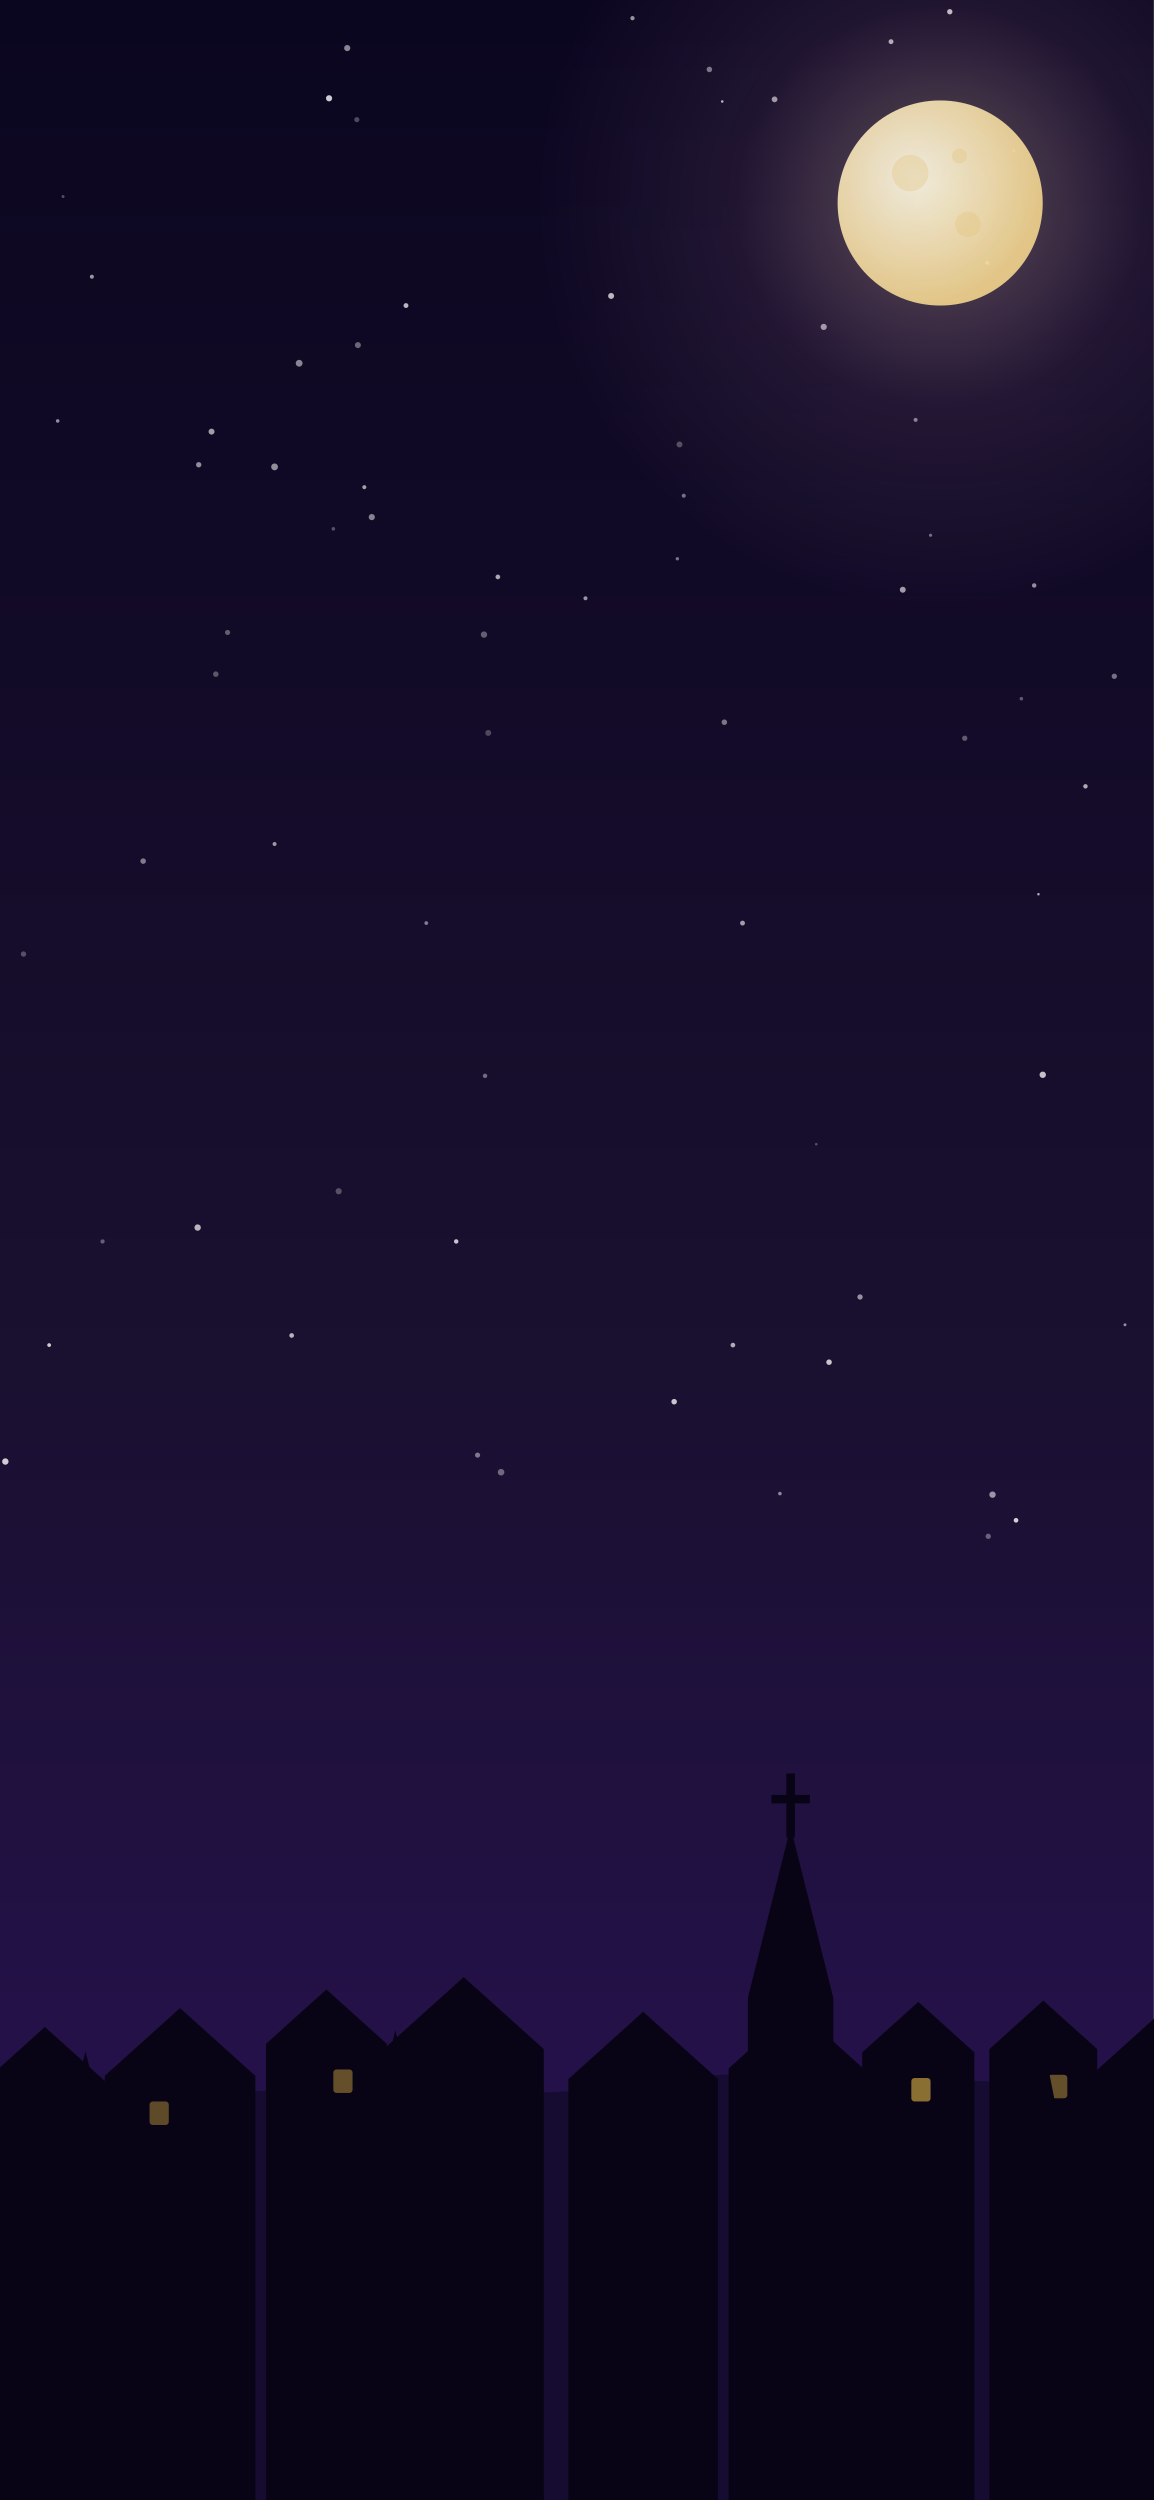
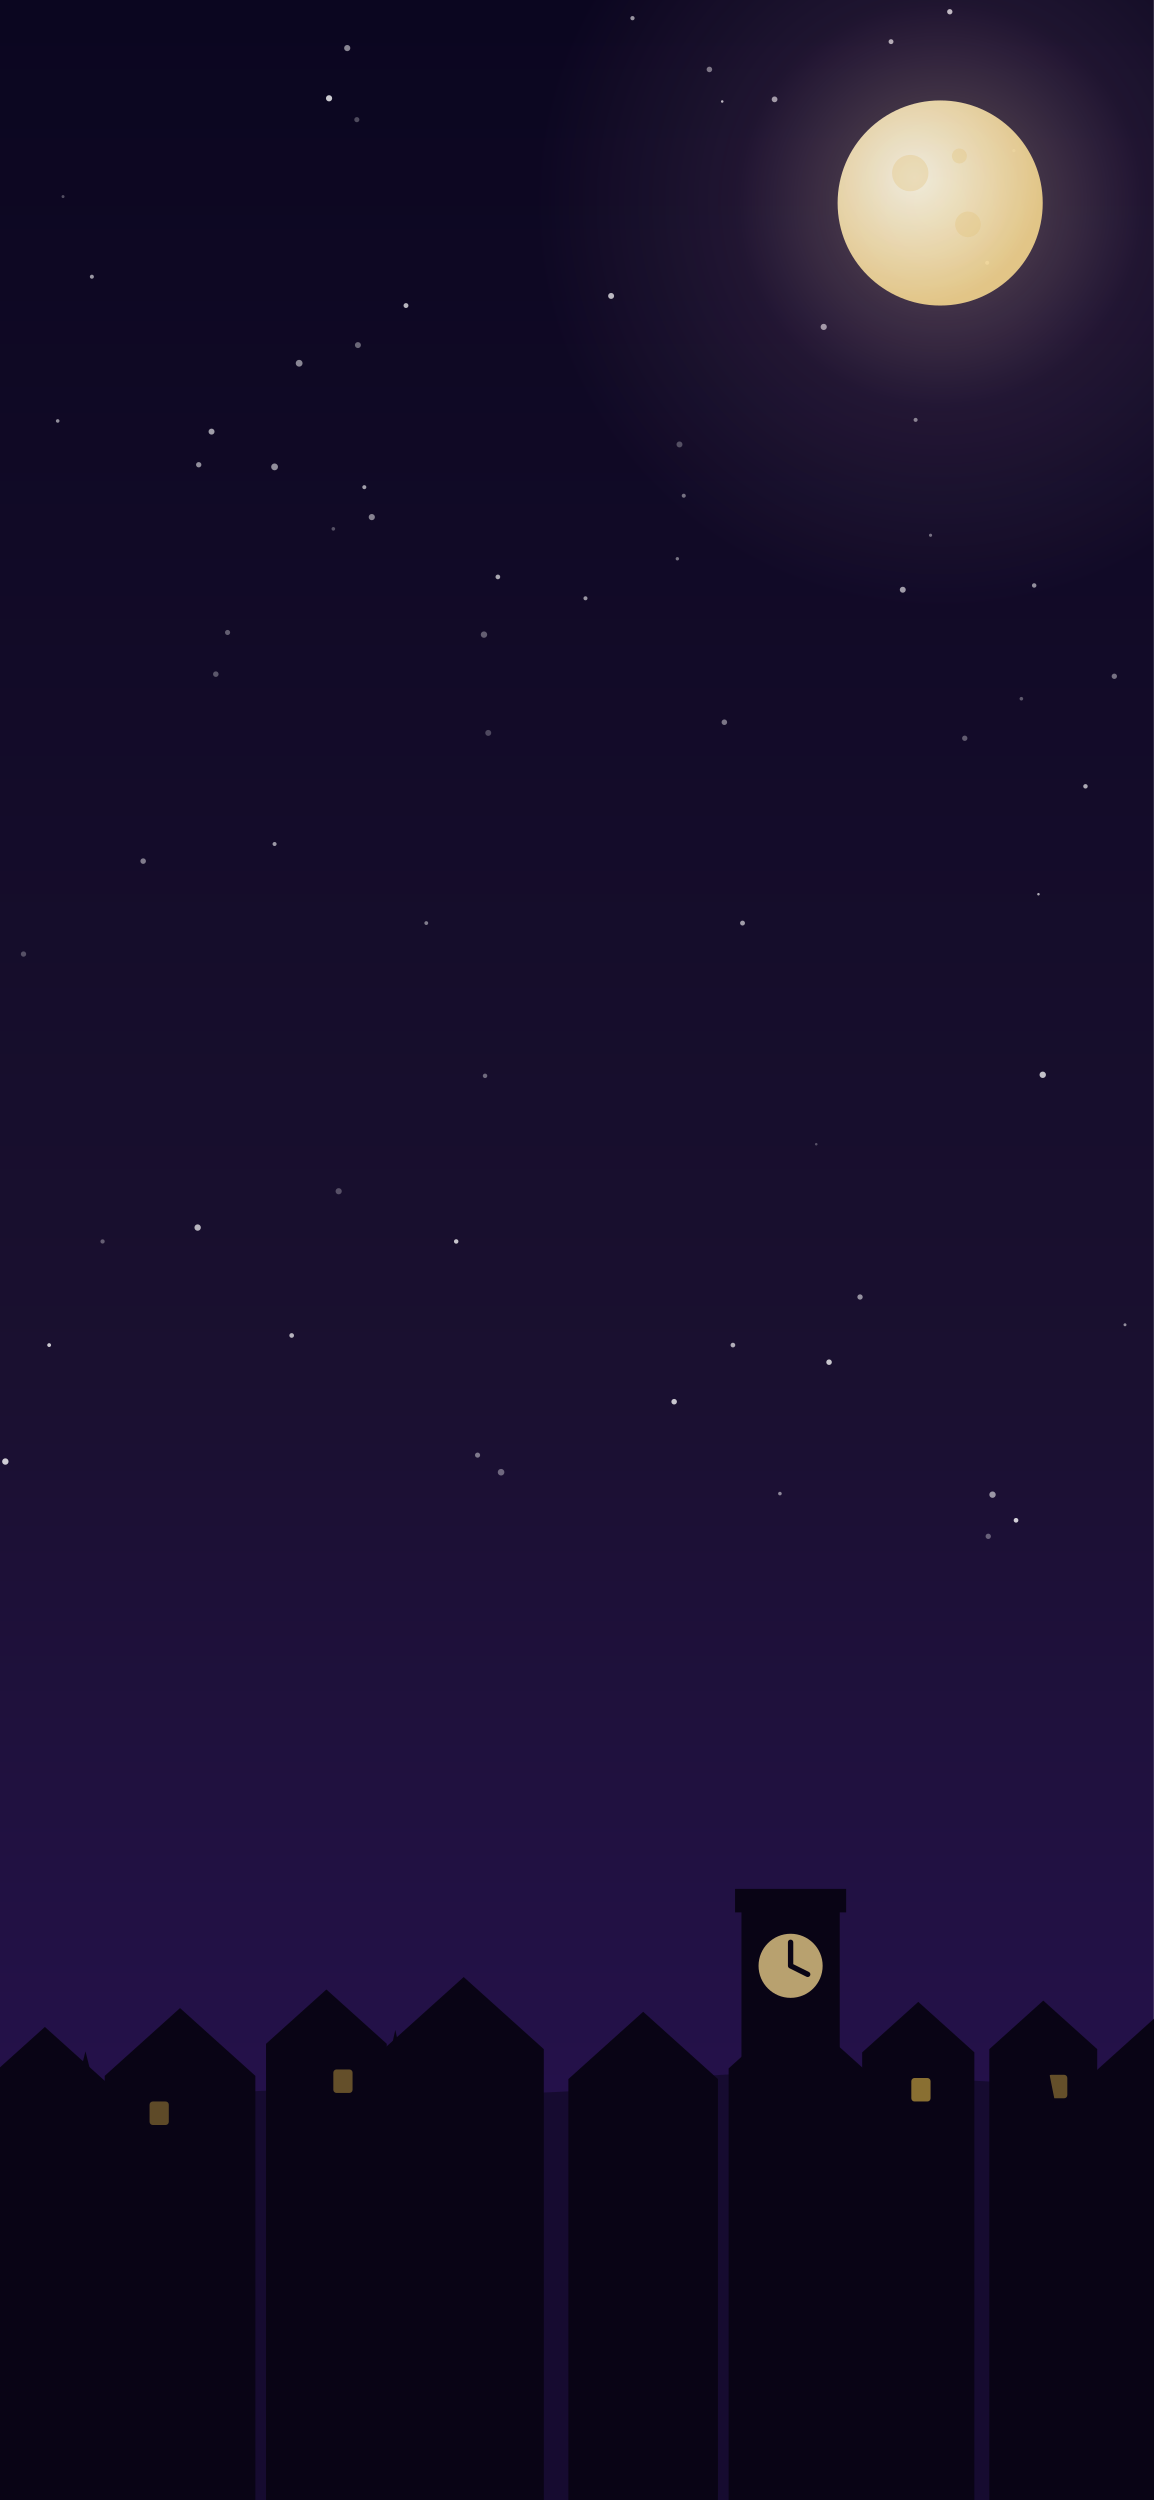
<svg xmlns="http://www.w3.org/2000/svg" viewBox="0 0 1080 2340">
  <defs>
    <linearGradient id="sky" x1="0" y1="0" x2="0" y2="2340" gradientUnits="userSpaceOnUse">
      <stop offset="0" stop-color="#0B0620" />
      <stop offset=".55" stop-color="#1A1030" />
      <stop offset="1" stop-color="#2A1259" />
    </linearGradient>
    <radialGradient id="halo" cx="880" cy="190" r="380" gradientUnits="userSpaceOnUse">
      <stop offset="0" stop-color="#FFE9B0" stop-opacity=".35" />
      <stop offset=".5" stop-color="#FFB7E0" stop-opacity=".08" />
      <stop offset="1" stop-color="#FFB7E0" stop-opacity="0" />
    </radialGradient>
    <radialGradient id="moon" cx="856" cy="166" r="120" gradientUnits="userSpaceOnUse">
      <stop offset="0" stop-color="#FFFBEA" />
      <stop offset="1" stop-color="#F3D58E" />
    </radialGradient>
  </defs>
  <rect width="1080" height="2340" fill="url(#sky)" />
  <g fill="#fff">
    <circle cx="257" cy="790" r="1.9" opacity="0.58" />
    <circle cx="676" cy="95" r="1.2" opacity="0.71" />
    <circle cx="280" cy="340" r="3.2" opacity="0.51" />
    <circle cx="903" cy="691" r="2.5" opacity="0.33" />
    <circle cx="686" cy="1259" r="2.2" opacity="0.66" />
    <circle cx="725" cy="93" r="2.7" opacity="0.58" />
    <circle cx="325" cy="45" r="2.9" opacity="0.51" />
    <circle cx="776" cy="1275" r="2.6" opacity="0.76" />
    <circle cx="427" cy="1162" r="2.1" opacity="0.76" />
    <circle cx="949" cy="141" r="1.5" opacity="0.37" />
    <circle cx="1043" cy="633" r="2.5" opacity="0.42" />
    <circle cx="548" cy="560" r="1.9" opacity="0.57" />
    <circle cx="631" cy="1312" r="2.6" opacity="0.76" />
    <circle cx="925" cy="1438" r="2.5" opacity="0.34" />
    <circle cx="929" cy="1399" r="3.0" opacity="0.56" />
    <circle cx="771" cy="306" r="2.9" opacity="0.57" />
    <circle cx="308" cy="92" r="2.9" opacity="0.79" />
    <circle cx="96" cy="1162" r="2.0" opacity="0.33" />
    <circle cx="317" cy="1115" r="2.9" opacity="0.27" />
    <circle cx="664" cy="65" r="2.6" opacity="0.43" />
    <circle cx="951" cy="1423" r="2.2" opacity="0.80" />
    <circle cx="334" cy="112" r="2.4" opacity="0.27" />
    <circle cx="213" cy="592" r="2.4" opacity="0.34" />
    <circle cx="46" cy="1259" r="1.8" opacity="0.78" />
    <circle cx="968" cy="548" r="2.1" opacity="0.54" />
    <circle cx="695" cy="864" r="2.3" opacity="0.59" />
    <circle cx="1016" cy="736" r="2.1" opacity="0.65" />
    <circle cx="257" cy="437" r="3.2" opacity="0.54" />
    <circle cx="592" cy="17" r="2.0" opacity="0.57" />
    <circle cx="22" cy="893" r="2.5" opacity="0.28" />
    <circle cx="678" cy="676" r="2.6" opacity="0.44" />
    <circle cx="764" cy="1071" r="1.2" opacity="0.28" />
    <circle cx="730" cy="1398" r="1.7" opacity="0.50" />
    <circle cx="640" cy="464" r="1.9" opacity="0.42" />
    <circle cx="399" cy="864" r="1.8" opacity="0.46" />
    <circle cx="834" cy="39" r="2.3" opacity="0.65" />
    <circle cx="335" cy="323" r="2.8" opacity="0.38" />
    <circle cx="202" cy="631" r="2.6" opacity="0.31" />
    <circle cx="348" cy="484" r="2.9" opacity="0.49" />
    <circle cx="924" cy="246" r="1.9" opacity="0.61" />
    <circle cx="956" cy="654" r="1.7" opacity="0.32" />
    <circle cx="572" cy="277" r="2.8" opacity="0.71" />
    <circle cx="198" cy="404" r="2.8" opacity="0.60" />
    <circle cx="871" cy="501" r="1.5" opacity="0.41" />
    <circle cx="857" cy="393" r="1.9" opacity="0.48" />
    <circle cx="453" cy="594" r="3.0" opacity="0.34" />
    <circle cx="5" cy="1368" r="3.0" opacity="0.79" />
    <circle cx="469" cy="1378" r="3.1" opacity="0.37" />
    <circle cx="805" cy="1214" r="2.5" opacity="0.54" />
    <circle cx="312" cy="495" r="1.7" opacity="0.29" />
    <circle cx="636" cy="416" r="2.8" opacity="0.27" />
    <circle cx="976" cy="1006" r="3.0" opacity="0.74" />
    <circle cx="972" cy="837" r="1.2" opacity="0.66" />
    <circle cx="186" cy="435" r="2.5" opacity="0.54" />
    <circle cx="447" cy="1362" r="2.4" opacity="0.44" />
    <circle cx="273" cy="1250" r="2.2" opacity="0.68" />
    <circle cx="380" cy="286" r="2.3" opacity="0.70" />
    <circle cx="185" cy="1149" r="3.0" opacity="0.69" />
    <circle cx="889" cy="11" r="2.5" opacity="0.72" />
    <circle cx="54" cy="394" r="1.7" opacity="0.54" />
    <circle cx="457" cy="686" r="2.8" opacity="0.25" />
    <circle cx="59" cy="184" r="1.4" opacity="0.29" />
    <circle cx="1053" cy="1240" r="1.4" opacity="0.53" />
    <circle cx="341" cy="456" r="1.9" opacity="0.61" />
    <circle cx="634" cy="523" r="1.6" opacity="0.43" />
    <circle cx="134" cy="806" r="2.6" opacity="0.46" />
    <circle cx="86" cy="259" r="1.9" opacity="0.58" />
    <circle cx="845" cy="552" r="2.8" opacity="0.59" />
    <circle cx="466" cy="540" r="2.2" opacity="0.64" />
    <circle cx="454" cy="1007" r="2.1" opacity="0.38" />
  </g>
  <circle cx="880" cy="190" r="380" fill="url(#halo)" />
  <circle cx="880" cy="190" r="96" fill="url(#moon)" opacity=".9" />
  <g fill="#E3C27A" opacity=".35">
    <circle cx="852" cy="162" r="17" />
    <circle cx="906" cy="210" r="12" />
    <circle cx="898" cy="146" r="7" />
  </g>
  <path d="M0 2000 C240 1920 420 1980 600 1950 C800 1920 960 1970 1080 1940 L1080 2340 L0 2340 Z" fill="#160B30" />
  <g fill="#090415">
    <path d="M-20 2340 L-20 1953 L42.0 1897.2 L104 1953 L104 2340 Z" />
    <path d="M98 2340 L98 1943 L168.5 1879.55 L239 1943 L239 2340 Z" />
    <rect x="140" y="1967" width="18" height="22" rx="3" fill="#F3C64A" opacity="0.36" />
    <path d="M249 2340 L249 1913 L305.5 1862.15 L362 1913 L362 2340 Z" />
    <rect x="312" y="1937" width="18" height="22" rx="3" fill="#F3C64A" opacity="0.39" />
    <path d="M359 2340 L359 1918 L434.0 1850.5 L509 1918 L509 2340 Z" />
    <path d="M532 2340 L532 1946 L602.0 1883.0 L672 1946 L672 2340 Z" />
    <path d="M682 2340 L682 1936 L745.0 1879.3 L808 1936 L808 2340 Z" />
    <rect x="739" y="1960" width="18" height="22" rx="3" fill="#F3C64A" opacity="0.35" />
    <path d="M807 2340 L807 1921 L859.5 1873.75 L912 1921 L912 2340 Z" />
    <rect x="853" y="1945" width="18" height="22" rx="3" fill="#F3C64A" opacity="0.55" />
    <path d="M926 2340 L926 1918 L976.5 1872.55 L1027 1918 L1027 2340 Z" />
    <rect x="981" y="1942" width="18" height="22" rx="3" fill="#F3C64A" opacity="0.39" />
    <path d="M1024 2340 L1024 1940 L1090.5 1880.15 L1157 1940 L1157 2340 Z" />
-     <path d="M700 2340 L700 1870 L740 1710 L780 1870 L780 2340 Z" />
-     <rect x="736" y="1660" width="8" height="60" />
-     <rect x="722" y="1680" width="36" height="8" />
+     <path d="M694 2340 L694 1790 L688 1790 L688 1768 L792 1768 L792 1790 L786 1790 L786 2340 Z" />
+     <circle cx="740" cy="1840" r="30" fill="#F3D58E" opacity=".75" />
+     <path d="M740 1840 L740 1818 M740 1840 L756 1848" stroke="#090415" stroke-width="5" stroke-linecap="round" />
    <path d="M40 2080 L80 1920 L120 2080 Z" />
    <path d="M330 2080 L370 1900 L410 2080 Z" />
    <path d="M930 2080 L970 1880 L1010 2080 Z" />
  </g>
</svg>
